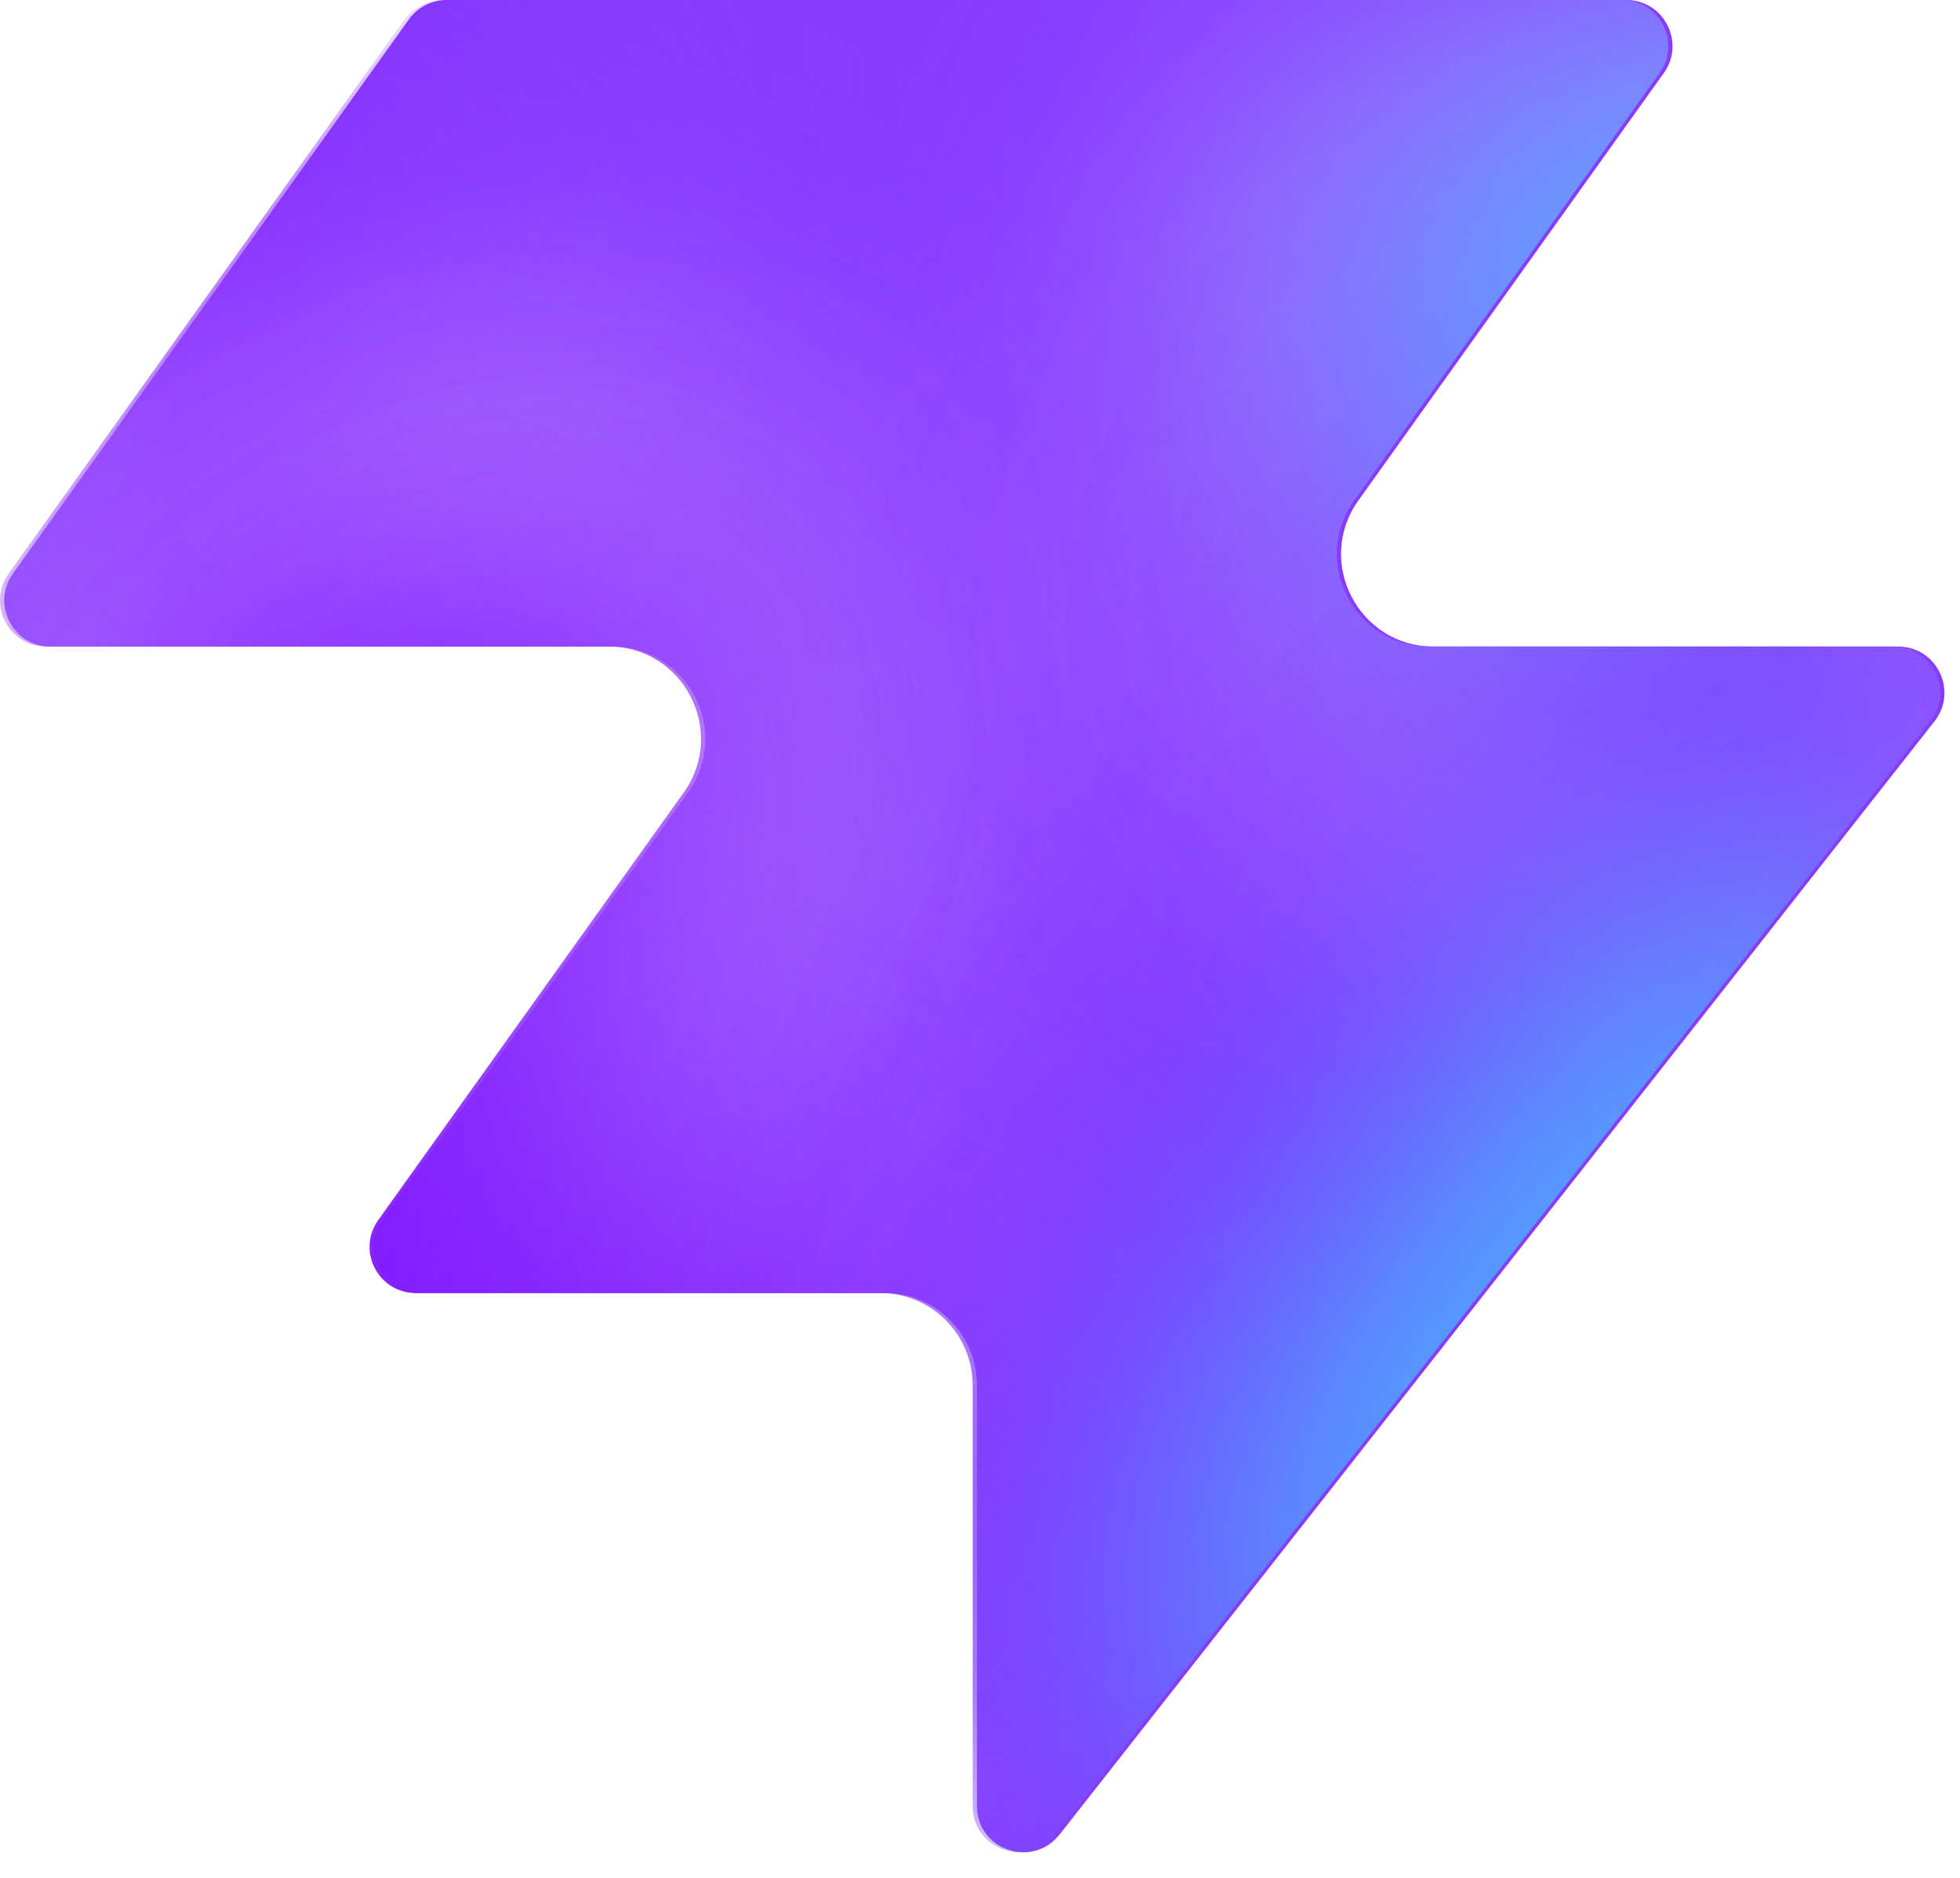
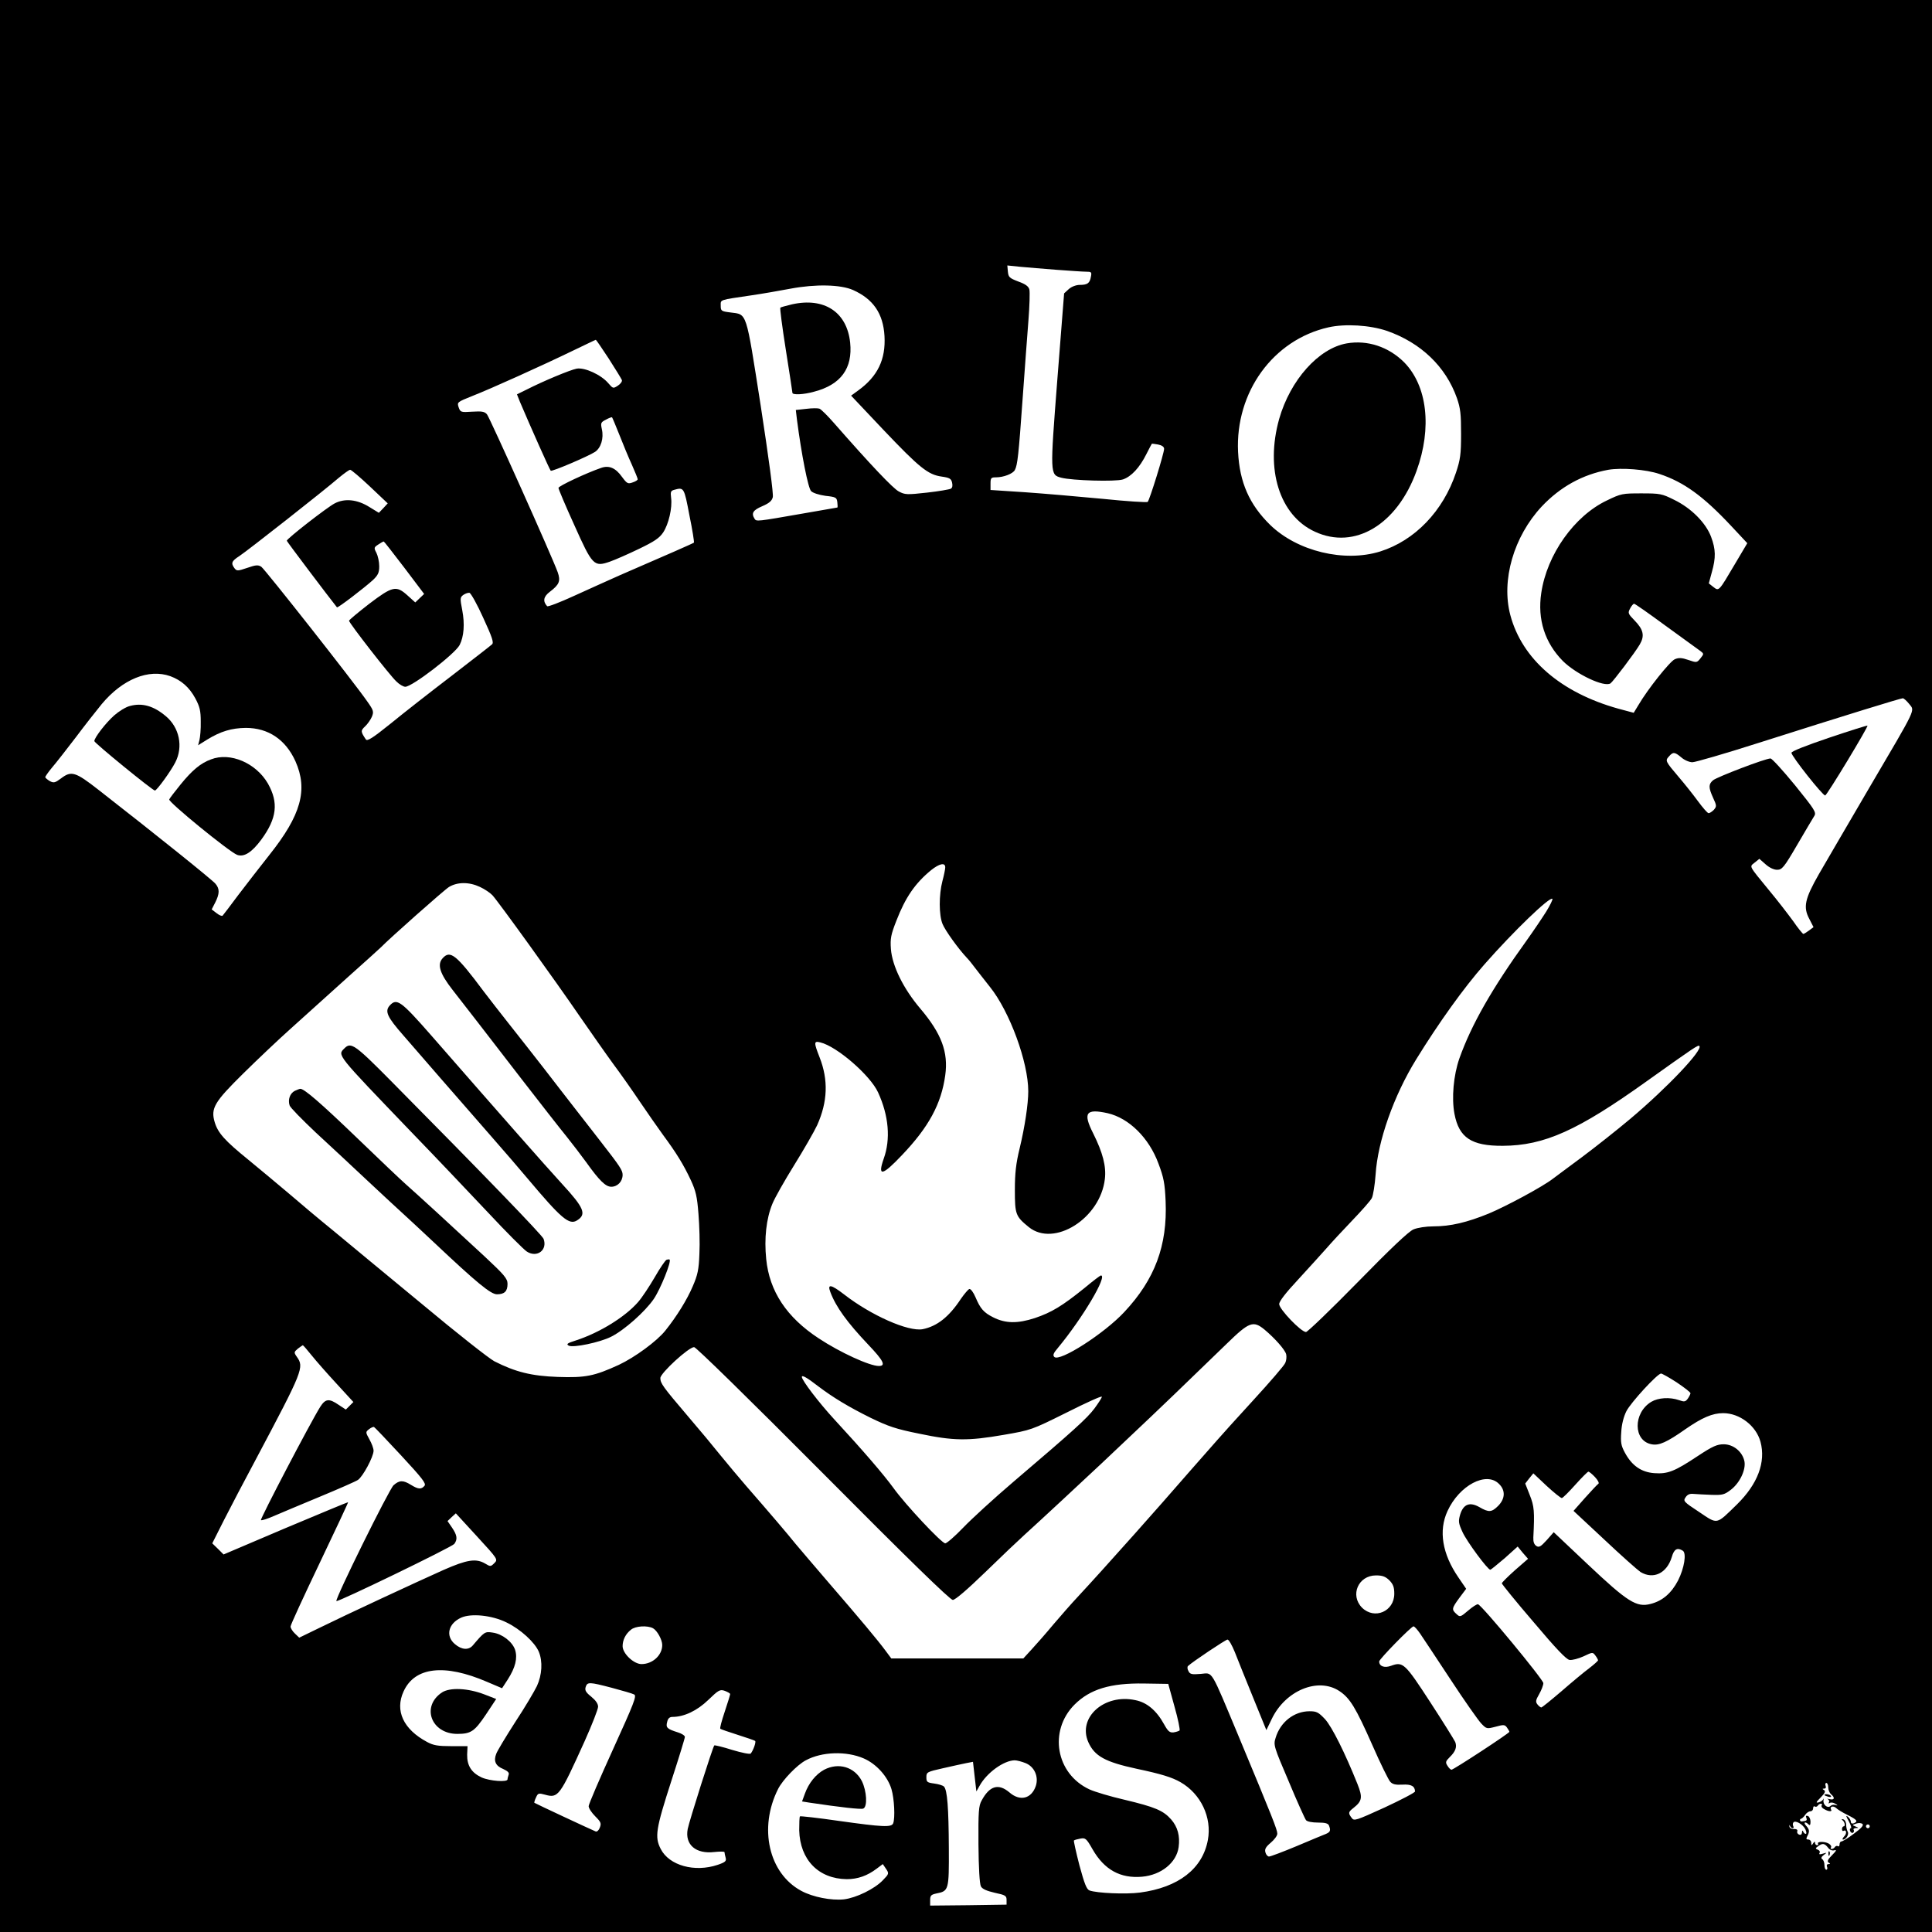
- <svg xmlns="http://www.w3.org/2000/svg" width="48" height="46" fill="none" viewBox="0 0 48 46">
-   <path fill="#863bff" d="M25.946 44.938c-.664.845-2.021.375-2.021-.698V33.937a2.26 2.26 0 0 0-2.262-2.262H10.287c-.92 0-1.456-1.04-.92-1.788l7.48-10.471c1.07-1.497 0-3.578-1.842-3.578H1.237c-.92 0-1.456-1.04-.92-1.788L10.013.474c.214-.297.556-.474.92-.474h28.894c.92 0 1.456 1.04.92 1.788l-7.48 10.471c-1.07 1.498 0 3.579 1.842 3.579h11.377c.943 0 1.473 1.088.89 1.83L25.947 44.94z" style="fill:#863bff;fill:color(display-p3 .525 .23 1);fill-opacity:1" />
-   <mask id="a" width="48" height="46" x="0" y="0" maskUnits="userSpaceOnUse" style="mask-type:alpha">
-     <path fill="#000" d="M25.842 44.938c-.664.844-2.021.375-2.021-.698V33.937a2.26 2.26 0 0 0-2.262-2.262H10.183c-.92 0-1.456-1.04-.92-1.788l7.48-10.471c1.07-1.498 0-3.579-1.842-3.579H1.133c-.92 0-1.456-1.04-.92-1.787L9.91.473c.214-.297.556-.474.92-.474h28.894c.92 0 1.456 1.04.92 1.788l-7.48 10.471c-1.07 1.498 0 3.578 1.842 3.578h11.377c.943 0 1.473 1.088.89 1.832L25.843 44.94z" style="fill:#000;fill-opacity:1" />
-   </mask>
-   <g mask="url(#a)">
-     <g filter="url(#b)">
-       <ellipse cx="5.508" cy="14.704" fill="#ede6ff" rx="5.508" ry="14.704" style="fill:#ede6ff;fill:color(display-p3 .927 .903 1);fill-opacity:1" transform="matrix(.00324 1 1 -.00324 -4.47 31.516)" />
-     </g>
-     <g filter="url(#c)">
-       <ellipse cx="10.399" cy="29.851" fill="#ede6ff" rx="10.399" ry="29.851" style="fill:#ede6ff;fill:color(display-p3 .927 .903 1);fill-opacity:1" transform="matrix(.00324 1 1 -.00324 -39.328 7.883)" />
-     </g>
-     <g filter="url(#d)">
-       <ellipse cx="5.508" cy="30.487" fill="#7e14ff" rx="5.508" ry="30.487" style="fill:#7e14ff;fill:color(display-p3 .492 .077 1);fill-opacity:1" transform="rotate(89.814 -25.913 -14.639)scale(1 -1)" />
-     </g>
-     <g filter="url(#e)">
-       <ellipse cx="5.508" cy="30.599" fill="#7e14ff" rx="5.508" ry="30.599" style="fill:#7e14ff;fill:color(display-p3 .492 .077 1);fill-opacity:1" transform="rotate(89.814 -32.644 -3.334)scale(1 -1)" />
-     </g>
-     <g filter="url(#f)">
-       <ellipse cx="5.508" cy="30.599" fill="#7e14ff" rx="5.508" ry="30.599" style="fill:#7e14ff;fill:color(display-p3 .492 .077 1);fill-opacity:1" transform="matrix(.00324 1 1 -.00324 -34.34 30.47)" />
-     </g>
-     <g filter="url(#g)">
-       <ellipse cx="14.072" cy="22.078" fill="#ede6ff" rx="14.072" ry="22.078" style="fill:#ede6ff;fill:color(display-p3 .927 .903 1);fill-opacity:1" transform="rotate(93.35 24.506 48.493)scale(-1 1)" />
-     </g>
-     <g filter="url(#h)">
-       <ellipse cx="3.47" cy="21.501" fill="#7e14ff" rx="3.47" ry="21.501" style="fill:#7e14ff;fill:color(display-p3 .492 .077 1);fill-opacity:1" transform="rotate(89.009 28.708 47.59)scale(-1 1)" />
-     </g>
-     <g filter="url(#i)">
-       <ellipse cx="3.47" cy="21.501" fill="#7e14ff" rx="3.47" ry="21.501" style="fill:#7e14ff;fill:color(display-p3 .492 .077 1);fill-opacity:1" transform="rotate(89.009 28.708 47.59)scale(-1 1)" />
-     </g>
-     <g filter="url(#j)">
-       <ellipse cx=".387" cy="8.972" fill="#7e14ff" rx="4.407" ry="29.108" style="fill:#7e14ff;fill:color(display-p3 .492 .077 1);fill-opacity:1" transform="rotate(39.51 .387 8.972)" />
-     </g>
-     <g filter="url(#k)">
-       <ellipse cx="47.523" cy="-6.092" fill="#7e14ff" rx="4.407" ry="29.108" style="fill:#7e14ff;fill:color(display-p3 .492 .077 1);fill-opacity:1" transform="rotate(37.892 47.523 -6.092)" />
-     </g>
-     <g filter="url(#l)">
-       <ellipse cx="41.412" cy="6.333" fill="#47bfff" rx="5.971" ry="9.665" style="fill:#47bfff;fill:color(display-p3 .28 .748 1);fill-opacity:1" transform="rotate(37.892 41.412 6.333)" />
-     </g>
-     <g filter="url(#m)">
-       <ellipse cx="-1.879" cy="38.332" fill="#7e14ff" rx="4.407" ry="29.108" style="fill:#7e14ff;fill:color(display-p3 .492 .077 1);fill-opacity:1" transform="rotate(37.892 -1.88 38.332)" />
-     </g>
-     <g filter="url(#n)">
-       <ellipse cx="-1.879" cy="38.332" fill="#7e14ff" rx="4.407" ry="29.108" style="fill:#7e14ff;fill:color(display-p3 .492 .077 1);fill-opacity:1" transform="rotate(37.892 -1.88 38.332)" />
-     </g>
-     <g filter="url(#o)">
-       <ellipse cx="35.651" cy="29.907" fill="#7e14ff" rx="4.407" ry="29.108" style="fill:#7e14ff;fill:color(display-p3 .492 .077 1);fill-opacity:1" transform="rotate(37.892 35.651 29.907)" />
-     </g>
-     <g filter="url(#p)">
-       <ellipse cx="38.418" cy="32.4" fill="#47bfff" rx="5.971" ry="15.297" style="fill:#47bfff;fill:color(display-p3 .28 .748 1);fill-opacity:1" transform="rotate(37.892 38.418 32.4)" />
-     </g>
+ <svg xmlns="http://www.w3.org/2000/svg" version="1.0" width="1024pt" height="1024pt" viewBox="0 0 1024 1024" preserveAspectRatio="xMidYMid meet">
+   <g transform="translate(0,1024) scale(0.1,-0.1)" fill="#000000" stroke="none">
+     <path d="M0 5120 l0 -5120 5120 0 5120 0 0 5120 0 5120 -5120 0 -5120 0 0 -5120z m5600 3690 c69 -5 139 -10 156 -10 29 0 31 -2 26 -27 -6 -34 -18 -43 -59 -43 -19 0 -43 -9 -58 -22 l-25 -23 -36 -458 c-39 -503 -39 -503 21 -519 57 -15 288 -22 327 -9 44 15 88 62 124 134 15 29 27 53 29 55 1 1 16 -1 33 -4 20 -4 32 -12 32 -23 0 -23 -77 -272 -87 -281 -4 -4 -111 3 -238 16 -126 12 -312 28 -412 35 l-183 12 0 34 c0 30 3 33 29 33 40 0 90 19 100 39 14 26 20 80 41 376 11 154 25 342 31 418 6 76 8 149 5 162 -4 17 -20 29 -59 43 -47 18 -52 23 -55 52 l-3 33 68 -7 c37 -3 124 -11 193 -16z m-1079 -107 c107 -48 160 -124 167 -244 7 -124 -36 -214 -140 -289 l-37 -27 172 -182 c191 -201 236 -237 308 -247 42 -6 50 -11 55 -31 4 -16 2 -28 -6 -33 -7 -4 -64 -14 -127 -21 -107 -12 -117 -11 -149 6 -31 16 -151 143 -343 362 -34 39 -69 74 -78 77 -8 3 -39 3 -70 -1 l-55 -6 6 -51 c24 -185 59 -363 75 -379 10 -10 41 -20 76 -25 56 -6 60 -9 63 -34 2 -16 2 -28 0 -28 -2 0 -82 -14 -178 -31 -252 -44 -251 -44 -261 -28 -18 29 -8 45 41 66 37 16 51 28 56 48 4 17 -21 204 -64 484 -80 510 -71 483 -161 495 -48 6 -51 8 -51 36 0 33 -11 29 165 55 55 8 147 24 205 35 133 25 265 22 331 -7z m2831 -217 c179 -63 311 -189 370 -356 19 -55 22 -85 22 -190 0 -108 -4 -136 -27 -205 -68 -204 -218 -360 -402 -418 -190 -59 -439 1 -583 141 -110 108 -162 225 -170 387 -15 317 186 594 479 660 89 20 220 12 311 -19z m-4126 -146 c36 -56 67 -107 70 -114 3 -7 -7 -21 -21 -30 -25 -16 -26 -16 -51 13 -37 44 -125 85 -168 77 -35 -7 -177 -66 -265 -111 l-51 -25 15 -38 c59 -139 159 -363 164 -367 8 -5 198 76 235 100 31 21 47 72 36 120 -7 33 -6 37 22 51 16 9 31 14 32 12 2 -2 19 -43 39 -93 19 -49 49 -121 66 -158 17 -38 31 -73 31 -77 0 -5 -12 -12 -27 -17 -25 -9 -30 -6 -56 29 -34 48 -69 63 -111 48 -76 -26 -226 -96 -226 -106 0 -6 37 -94 83 -195 97 -217 105 -225 189 -196 29 10 99 41 155 68 81 39 108 57 128 87 29 44 49 130 42 183 -4 32 -2 38 17 43 51 14 52 13 80 -135 16 -77 26 -142 24 -145 -4 -4 -146 -66 -393 -173 -60 -27 -170 -76 -244 -110 -74 -34 -137 -58 -141 -54 -24 26 -20 51 15 77 50 38 57 57 41 103 -29 81 -360 819 -375 837 -13 15 -27 17 -78 14 -60 -4 -63 -3 -72 23 -9 27 -8 28 72 60 95 37 370 161 537 242 63 30 116 56 118 56 1 1 32 -44 68 -99z m5569 -612 c130 -43 233 -118 380 -275 l86 -92 -67 -113 c-85 -144 -83 -142 -113 -119 l-24 19 16 59 c22 78 21 121 -4 188 -28 74 -105 152 -196 196 -64 32 -74 34 -173 34 -101 0 -108 -1 -184 -38 -172 -82 -317 -286 -347 -490 -21 -140 19 -264 115 -361 71 -70 219 -140 252 -118 14 10 130 163 155 206 27 46 20 79 -28 128 -34 35 -36 39 -23 63 7 14 17 25 21 25 5 0 79 -52 166 -116 87 -63 169 -123 182 -132 23 -17 23 -17 4 -41 -19 -24 -21 -24 -64 -9 -35 12 -51 13 -72 4 -26 -11 -144 -159 -193 -243 l-25 -41 -82 22 c-305 85 -510 263 -572 496 -49 185 18 416 166 575 99 105 217 170 353 195 71 12 200 2 271 -22z m-6834 -67 l94 -89 -23 -25 -24 -25 -49 30 c-65 41 -131 48 -185 20 -39 -20 -254 -187 -254 -198 0 -4 225 -302 266 -353 4 -5 146 104 191 145 27 26 33 39 33 73 0 23 -7 55 -15 71 -14 26 -13 29 10 44 13 9 26 16 29 16 2 0 51 -63 109 -139 l105 -139 -23 -22 -24 -23 -41 37 c-60 54 -79 50 -204 -45 -58 -45 -106 -85 -106 -89 0 -12 217 -291 251 -322 16 -16 37 -28 47 -28 37 0 263 174 288 221 23 45 28 112 14 185 -12 62 -12 68 6 81 10 7 25 12 32 11 8 -2 41 -61 73 -132 48 -104 57 -132 47 -141 -7 -7 -103 -81 -213 -166 -110 -84 -256 -198 -323 -253 -98 -79 -126 -96 -133 -85 -28 42 -28 46 -4 69 13 12 29 35 36 51 11 27 9 34 -25 82 -73 105 -542 700 -561 713 -17 11 -29 10 -75 -6 -50 -17 -55 -17 -67 -2 -20 27 -16 38 26 65 44 29 450 348 526 414 28 23 55 43 61 43 6 0 53 -40 105 -89z m-1058 -1005 c57 -21 100 -58 132 -117 24 -45 29 -66 29 -124 1 -38 -3 -82 -7 -98 l-7 -27 48 30 c72 44 129 61 205 62 119 0 211 -62 263 -177 67 -151 30 -285 -138 -496 -50 -63 -124 -159 -166 -214 -41 -55 -78 -104 -82 -108 -4 -4 -18 2 -32 13 l-26 20 19 37 c23 46 24 72 1 99 -15 19 -306 253 -619 497 -124 97 -145 103 -200 61 -31 -23 -38 -25 -59 -14 -13 8 -24 17 -24 21 0 4 16 27 36 51 20 23 76 95 125 159 48 64 110 143 138 177 110 132 249 189 364 148z m9216 -147 c30 -39 45 -8 -213 -447 -112 -191 -231 -396 -266 -456 -74 -130 -84 -174 -50 -237 l22 -43 -24 -18 c-13 -9 -26 -18 -30 -18 -3 0 -28 30 -54 68 -27 37 -84 111 -129 165 -109 133 -103 122 -75 145 l25 20 33 -29 c20 -18 44 -29 61 -29 26 0 36 11 107 133 42 72 83 141 90 152 12 19 3 33 -102 163 -64 78 -122 142 -130 142 -27 0 -286 -99 -305 -116 -24 -21 -24 -38 1 -93 19 -41 19 -45 4 -63 -10 -10 -22 -18 -28 -18 -6 0 -31 29 -56 63 -25 34 -70 91 -101 127 -73 86 -74 88 -53 111 22 25 30 24 66 -6 16 -14 42 -25 58 -25 15 0 171 45 346 101 478 152 758 238 769 238 6 0 21 -14 34 -30z m-5109 -866 c0 -10 -7 -43 -15 -73 -19 -72 -19 -181 1 -228 14 -34 82 -129 127 -177 11 -11 31 -36 45 -55 15 -19 50 -65 79 -101 105 -131 203 -399 203 -553 0 -67 -18 -188 -46 -304 -19 -78 -25 -130 -25 -219 0 -130 4 -140 74 -197 134 -108 379 46 403 255 8 67 -11 140 -62 242 -55 109 -39 132 76 107 114 -26 220 -131 270 -267 28 -74 34 -106 38 -199 10 -236 -57 -415 -219 -588 -106 -114 -343 -266 -371 -238 -9 9 -5 20 20 49 130 157 264 383 227 383 -3 0 -42 -29 -86 -66 -119 -96 -175 -130 -264 -160 -92 -30 -156 -29 -221 4 -50 25 -68 46 -93 105 -12 28 -26 47 -34 45 -6 -3 -26 -26 -44 -52 -63 -96 -127 -146 -203 -161 -76 -14 -273 73 -417 185 -69 53 -89 56 -72 12 29 -78 89 -161 201 -279 81 -85 95 -113 56 -113 -49 0 -206 72 -318 146 -171 112 -262 250 -279 421 -11 109 0 213 33 293 12 30 64 122 115 204 51 82 106 178 122 212 56 125 60 240 13 360 -31 79 -31 88 4 79 88 -21 265 -175 306 -265 57 -124 67 -248 30 -351 -34 -97 -8 -92 97 19 142 149 208 271 229 423 17 122 -20 221 -132 353 -90 106 -149 226 -156 316 -4 56 0 76 29 150 48 124 99 198 184 268 44 35 75 42 75 15z m-2466 -104 c24 -11 54 -31 66 -44 30 -32 330 -448 465 -645 59 -85 138 -198 176 -250 39 -52 102 -142 141 -200 39 -58 94 -136 122 -175 71 -96 109 -158 147 -239 27 -58 34 -88 41 -180 5 -61 8 -156 5 -211 -3 -84 -9 -112 -35 -172 -30 -71 -85 -160 -146 -236 -45 -56 -161 -141 -246 -181 -131 -60 -177 -69 -324 -64 -139 5 -224 26 -336 83 -27 14 -200 150 -383 303 -184 152 -395 326 -468 387 -74 60 -181 150 -239 200 -58 49 -155 130 -216 180 -122 99 -159 140 -176 197 -22 74 -2 107 151 258 75 74 189 182 254 240 64 58 196 177 294 265 98 87 180 162 183 165 39 41 334 303 360 319 45 27 107 27 164 0z m5651 -131 c-22 -35 -68 -103 -103 -152 -183 -254 -293 -446 -357 -626 -31 -89 -42 -209 -26 -294 24 -126 90 -170 256 -169 220 1 398 81 764 343 251 179 272 193 278 186 20 -20 -169 -220 -366 -386 -69 -58 -184 -149 -255 -202 -72 -53 -142 -106 -156 -116 -54 -42 -248 -146 -339 -184 -115 -47 -203 -68 -294 -68 -38 0 -84 -7 -105 -16 -25 -10 -122 -102 -296 -280 -142 -145 -266 -264 -274 -264 -26 0 -142 121 -142 148 0 15 34 59 103 133 56 61 122 134 147 162 25 29 86 95 136 147 50 52 98 106 105 120 7 14 16 70 20 125 11 176 96 417 215 610 121 196 252 379 363 505 152 173 345 359 359 346 3 -3 -12 -34 -33 -68z m-1493 -2215 c56 -47 109 -107 115 -131 3 -13 1 -34 -5 -46 -5 -13 -81 -101 -169 -197 -87 -95 -172 -189 -189 -209 -17 -19 -80 -91 -140 -159 -60 -68 -129 -147 -154 -176 -25 -28 -91 -103 -147 -166 -57 -63 -135 -150 -174 -194 -40 -44 -97 -107 -128 -140 -31 -33 -88 -98 -128 -145 -39 -47 -91 -106 -115 -132 l-44 -48 -350 0 -350 0 -32 43 c-40 54 -131 163 -302 361 -74 86 -152 178 -174 204 -39 49 -139 166 -261 306 -39 45 -99 117 -135 161 -35 44 -114 139 -175 210 -131 154 -145 173 -145 201 0 26 150 164 179 164 10 0 292 -276 684 -670 450 -453 673 -670 687 -670 13 0 77 55 173 148 83 81 177 170 207 197 83 75 313 289 410 380 47 44 121 114 165 156 113 106 315 300 497 477 119 116 140 124 200 75z m-5050 -137 c24 -30 83 -97 132 -150 l89 -97 -20 -20 -20 -20 -38 25 c-51 35 -70 33 -98 -11 -53 -85 -319 -594 -314 -600 4 -3 35 7 69 22 35 15 144 61 243 102 99 41 190 81 202 89 26 17 83 123 83 155 0 12 -10 39 -22 60 -21 38 -21 39 -2 54 10 8 22 13 26 12 3 -1 68 -69 143 -150 113 -122 135 -150 125 -162 -17 -20 -33 -19 -72 5 -42 26 -61 25 -92 -2 -24 -22 -312 -605 -303 -614 7 -7 612 286 625 303 18 25 15 46 -12 86 l-24 35 22 21 22 20 112 -122 c111 -121 112 -122 92 -142 -19 -19 -21 -19 -49 -2 -48 28 -95 21 -220 -34 -141 -63 -518 -238 -660 -308 l-105 -51 -23 22 c-13 12 -23 29 -23 37 0 9 70 160 154 336 84 176 152 321 151 323 -1 1 -150 -61 -331 -137 l-329 -140 -30 30 -30 29 62 123 c34 67 110 212 169 322 251 473 257 488 217 544 -16 23 -15 25 6 43 13 10 25 18 26 18 2 0 23 -24 47 -54z m7235 -143 c40 -27 73 -52 73 -58 -1 -5 -7 -18 -15 -29 -12 -16 -18 -17 -46 -7 -49 17 -110 13 -147 -9 -97 -59 -96 -207 2 -225 39 -8 81 11 179 80 88 61 143 85 200 85 88 0 175 -67 198 -152 29 -108 -15 -224 -125 -332 -112 -109 -100 -107 -200 -40 -82 54 -86 58 -72 78 10 15 22 20 42 18 16 -1 59 -4 95 -5 59 -2 69 1 103 27 47 36 80 105 72 150 -10 51 -58 91 -110 91 -35 0 -58 -10 -137 -62 -125 -83 -160 -96 -231 -91 -69 5 -119 40 -156 109 -20 37 -23 54 -19 109 2 41 13 82 27 110 23 46 165 200 184 200 5 0 43 -21 83 -47z m-4551 -20 c79 -60 162 -110 279 -168 93 -45 133 -59 258 -84 181 -38 257 -39 447 -6 144 25 146 25 333 118 103 52 187 90 187 84 0 -6 -18 -33 -39 -62 -40 -53 -106 -113 -431 -390 -102 -87 -221 -196 -265 -242 -44 -46 -87 -83 -95 -83 -20 1 -212 206 -275 294 -51 70 -158 195 -314 364 -81 88 -171 206 -171 224 0 12 28 -4 86 -49z m4118 -482 c15 -16 23 -32 18 -35 -5 -3 -37 -37 -71 -75 l-61 -69 163 -152 c89 -84 176 -161 192 -172 68 -41 140 -7 166 80 12 42 29 51 58 33 21 -13 8 -93 -25 -158 -35 -67 -82 -108 -145 -124 -75 -20 -122 10 -334 210 l-180 170 -37 -42 c-32 -35 -41 -40 -55 -31 -12 8 -17 22 -16 45 7 138 5 165 -19 225 l-24 61 21 27 22 27 70 -66 c39 -36 75 -65 81 -65 5 0 37 32 71 70 35 39 66 70 70 70 4 0 20 -13 35 -29z m-509 -36 c35 -34 33 -78 -4 -116 -35 -35 -50 -36 -100 -7 -51 29 -85 16 -102 -40 -10 -36 -9 -45 13 -93 23 -50 133 -199 147 -199 3 0 37 28 76 61 l69 62 27 -33 28 -32 -70 -61 c-38 -34 -69 -65 -69 -69 0 -4 75 -97 168 -205 118 -140 174 -199 191 -201 14 -2 47 7 74 19 48 23 49 23 63 4 8 -10 14 -22 14 -25 0 -3 -21 -22 -47 -42 -27 -20 -93 -75 -147 -122 -55 -47 -103 -86 -107 -86 -3 0 -13 7 -20 16 -11 14 -10 22 9 55 12 21 22 47 22 58 0 19 -324 411 -346 418 -5 2 -29 -13 -52 -33 -41 -35 -44 -36 -62 -19 -27 24 -26 30 15 86 l36 48 -41 60 c-86 125 -106 248 -58 352 63 137 206 212 273 144z m-581 -511 c20 -21 26 -36 26 -71 0 -94 -105 -139 -171 -74 -65 66 -20 171 74 171 35 0 50 -6 71 -26z m-4680 -223 c75 -36 151 -106 172 -156 21 -51 17 -122 -10 -181 -13 -27 -64 -114 -115 -191 -50 -78 -96 -154 -101 -169 -15 -38 -3 -64 37 -80 24 -11 33 -20 29 -30 -3 -9 -6 -20 -6 -25 0 -16 -94 -9 -137 10 -54 25 -78 63 -77 121 l2 45 -87 0 c-69 0 -94 4 -127 22 -126 67 -172 166 -125 268 59 130 217 148 442 51 l80 -34 30 46 c41 64 53 114 39 158 -15 43 -68 84 -119 91 -41 6 -43 5 -105 -68 -22 -26 -59 -24 -95 7 -51 43 -35 109 33 140 53 24 163 13 240 -25z m777 -31 c22 -12 49 -61 49 -89 0 -54 -51 -101 -110 -101 -41 0 -100 56 -100 95 0 33 16 65 44 87 23 20 87 24 117 8z m4065 -27 c14 -21 87 -130 161 -243 74 -113 148 -218 164 -235 28 -29 29 -29 76 -17 43 12 49 11 60 -4 7 -10 13 -20 13 -23 -1 -8 -296 -201 -307 -201 -4 0 -14 9 -21 21 -12 18 -10 24 12 46 31 30 39 54 29 80 -5 11 -64 106 -133 212 -134 206 -144 215 -207 192 -35 -13 -63 -3 -63 23 0 12 170 186 182 186 5 0 20 -17 34 -37z m-981 -100 c15 -38 58 -146 97 -241 l70 -172 28 58 c72 152 246 224 359 149 56 -37 87 -88 175 -287 42 -96 85 -183 94 -193 12 -14 28 -18 65 -16 47 3 66 -8 67 -36 0 -6 -73 -44 -161 -85 -154 -70 -162 -73 -175 -55 -19 25 -18 31 9 52 47 37 50 56 22 127 -67 167 -135 303 -172 344 -35 37 -45 42 -82 42 -82 0 -155 -57 -180 -141 -12 -38 -10 -45 70 -232 44 -106 86 -198 91 -204 6 -8 33 -13 63 -13 39 0 54 -4 59 -16 10 -26 7 -34 -16 -44 -13 -5 -83 -34 -156 -65 -72 -30 -138 -55 -146 -55 -7 0 -16 10 -19 22 -5 17 2 29 28 51 19 16 35 37 35 48 0 21 -25 84 -202 509 -156 373 -138 343 -204 338 -47 -4 -57 -2 -65 15 -6 10 -7 23 -2 27 23 22 200 140 209 140 7 0 24 -30 39 -67z m-3301 -189 c56 -15 108 -30 117 -35 15 -7 -1 -47 -112 -291 -71 -156 -129 -291 -129 -301 0 -11 16 -35 35 -54 30 -30 33 -37 24 -60 -5 -14 -15 -23 -22 -20 -31 13 -322 149 -325 152 -1 1 2 14 9 28 10 23 14 24 47 15 71 -20 78 -10 211 284 39 87 71 169 71 182 0 16 -13 34 -36 53 -29 23 -35 34 -30 51 9 28 18 28 140 -4z m2981 -99 c19 -66 30 -123 27 -127 -4 -3 -18 -8 -32 -10 -20 -2 -29 5 -49 41 -41 75 -92 118 -154 130 -164 35 -306 -92 -249 -222 33 -75 90 -106 257 -142 128 -27 187 -45 232 -71 108 -62 167 -187 145 -306 -28 -153 -156 -252 -360 -279 -76 -10 -228 -3 -267 11 -16 6 -27 35 -54 134 -18 70 -31 129 -29 131 3 3 18 7 34 10 27 5 32 1 65 -57 62 -108 147 -155 262 -145 102 9 183 75 194 157 8 59 -5 107 -40 147 -42 47 -84 65 -247 104 -74 17 -158 42 -186 55 -178 83 -217 310 -79 449 82 82 190 115 369 112 l128 -2 33 -120z m-2355 66 c0 -4 -13 -46 -29 -94 -16 -48 -27 -88 -23 -90 4 -3 45 -17 92 -32 47 -15 88 -29 92 -32 7 -4 -9 -50 -23 -67 -4 -5 -48 4 -98 19 -50 16 -93 26 -95 24 -8 -7 -134 -405 -141 -443 -16 -83 43 -134 142 -122 29 3 53 3 53 -1 0 -5 3 -18 6 -29 5 -18 -1 -24 -42 -38 -122 -41 -257 -4 -302 84 -33 64 -26 106 57 363 39 120 71 224 71 231 0 7 -17 18 -37 24 -57 18 -65 25 -57 55 4 19 13 27 28 27 62 0 131 33 190 90 55 53 62 57 88 48 15 -6 28 -13 28 -17z m708 -341 c67 -29 127 -96 147 -163 15 -51 20 -152 9 -181 -9 -22 -54 -20 -289 13 -110 16 -202 26 -205 24 -3 -3 -4 -36 -4 -74 4 -156 102 -257 252 -259 58 0 109 18 159 56 l32 24 17 -25 c17 -25 16 -27 -17 -61 -44 -46 -141 -93 -206 -101 -67 -7 -165 12 -226 45 -173 93 -227 334 -123 540 24 48 101 128 147 152 85 46 215 50 307 10z m858 -25 c47 -19 70 -72 54 -121 -23 -68 -84 -83 -140 -34 -58 49 -105 35 -147 -43 -16 -28 -18 -58 -17 -233 1 -123 6 -209 13 -222 7 -14 30 -24 73 -34 57 -12 63 -16 63 -38 l0 -25 -202 -3 -203 -2 0 29 c0 24 5 29 32 35 67 13 68 17 67 240 -1 214 -8 309 -26 327 -6 6 -29 13 -52 16 -37 5 -41 8 -41 33 0 27 3 29 88 48 48 11 103 23 123 27 l36 7 9 -79 9 -78 17 30 c38 69 128 134 186 135 12 0 38 -7 58 -15z m4254 -129 c0 -13 7 -29 15 -36 22 -18 18 -32 -7 -26 -13 3 -17 3 -10 0 6 -3 9 -11 6 -16 -4 -7 -2 -8 4 -4 7 4 20 2 29 -4 15 -9 15 -11 2 -7 -9 3 -21 1 -27 -5 -15 -15 -41 7 -37 30 1 9 0 12 -2 6 -2 -7 -13 -14 -24 -17 -16 -4 -14 1 11 26 22 22 27 33 18 39 -10 6 -10 8 1 8 7 0 11 6 7 15 -3 8 -1 15 4 15 6 0 10 -11 10 -24z m-35 -95 c-3 -6 3 -15 14 -20 24 -14 44 -14 36 -2 -9 16 12 22 27 8 7 -7 34 -24 61 -37 50 -25 57 -34 32 -44 -9 -3 -15 0 -15 8 0 7 -7 20 -16 27 -12 9 -10 3 5 -24 11 -20 16 -37 11 -37 -5 0 -7 -7 -4 -15 4 -8 10 -12 15 -9 5 3 7 10 4 15 -4 5 2 9 12 10 16 0 16 1 -2 8 -19 8 -19 8 4 16 13 4 27 3 33 -3 7 -7 -9 -24 -46 -51 -30 -23 -60 -41 -66 -41 -5 0 -10 -7 -10 -16 0 -8 -4 -13 -9 -9 -5 3 -12 1 -16 -5 -3 -5 -11 -10 -16 -10 -6 0 -8 4 -4 9 3 6 -3 14 -13 20 -22 12 -63 11 -56 -1 3 -4 0 -8 -5 -8 -6 0 -11 6 -11 13 0 8 -4 7 -10 -3 -8 -13 -10 -12 -10 3 0 9 -7 17 -15 17 -12 0 -13 4 -6 18 13 24 12 35 -6 55 -17 18 -5 25 13 7 7 -7 10 -2 10 15 0 13 -6 27 -14 30 -10 3 -12 0 -8 -10 5 -14 2 -16 -24 -19 -11 -1 -14 13 -2 15 4 1 13 10 20 20 7 11 20 19 28 19 8 0 14 7 14 16 0 8 4 13 9 9 5 -3 12 -1 16 5 3 5 11 10 16 10 6 0 8 -4 4 -9z m-86 -127 c6 -13 7 -24 2 -24 -5 0 -12 6 -14 13 -3 7 -6 5 -6 -5 -1 -11 -6 -15 -15 -12 -8 3 -13 11 -10 18 3 8 -4 12 -18 12 -13 -1 -23 5 -24 14 0 8 1 10 3 3 3 -7 9 -13 14 -13 6 0 7 5 4 10 -3 6 -4 14 0 20 9 15 51 -9 64 -36z m341 16 c0 -5 -4 -10 -10 -10 -5 0 -10 5 -10 10 0 6 5 10 10 10 6 0 10 -4 10 -10z m-221 -113 c8 -11 21 -17 33 -14 14 4 12 -2 -12 -26 -22 -22 -27 -33 -18 -39 10 -6 10 -8 -1 -8 -7 0 -11 -6 -7 -15 3 -8 1 -15 -4 -15 -6 0 -10 11 -10 24 0 14 -5 28 -12 32 -7 5 -5 12 8 22 18 13 18 14 -5 7 -16 -5 -21 -4 -17 4 4 6 0 14 -9 17 -14 6 -14 8 2 19 23 17 34 15 52 -8z" />
+     <path d="M4198 8627 c-32 -8 -60 -15 -62 -18 -3 -3 10 -103 29 -223 19 -121 35 -223 35 -228 0 -12 58 -10 115 6 142 37 205 124 191 260 -17 162 -137 241 -308 203z" />
+     <path d="M7138 8420 c-149 -26 -299 -194 -358 -400 -75 -267 2 -512 189 -598 211 -98 436 37 539 322 83 229 57 452 -67 577 -82 81 -193 118 -303 99z" />
+     <path d="M688 6498 c-21 -5 -58 -28 -83 -50 -45 -40 -105 -118 -105 -136 0 -10 309 -262 321 -262 10 0 84 102 108 149 43 83 22 185 -50 245 -65 55 -126 72 -191 54z" />
+     <path d="M1118 6215 c-55 -20 -100 -58 -161 -133 -30 -37 -57 -72 -60 -79 -8 -12 318 -278 360 -294 36 -13 77 12 128 81 83 113 92 196 35 297 -63 109 -200 168 -302 128z" />
+     <path d="M9695 6330 c-124 -42 -200 -72 -200 -80 0 -18 168 -230 179 -226 10 2 230 366 224 370 -1 2 -93 -27 -203 -64z" />
+     <path d="M2346 5161 c-30 -33 -15 -81 53 -168 82 -105 154 -198 366 -473 99 -128 206 -265 238 -304 31 -39 78 -100 104 -136 70 -98 103 -130 133 -130 33 0 60 28 60 63 0 24 -13 44 -119 180 -25 33 -82 105 -126 162 -44 57 -123 158 -175 226 -52 67 -133 170 -179 228 -46 58 -108 138 -137 176 -146 196 -178 221 -218 176z" />
+     <path d="M2066 4911 c-28 -31 -14 -61 72 -159 42 -49 131 -151 197 -227 66 -76 183 -210 260 -298 77 -88 167 -192 200 -232 181 -215 222 -250 264 -223 51 32 37 66 -80 193 -95 104 -304 341 -696 790 -158 180 -180 196 -217 156z" />
+     <path d="M1826 4684 c-38 -38 -48 -25 354 -444 125 -129 307 -321 406 -426 98 -105 192 -199 207 -208 54 -34 110 9 88 68 -9 21 -314 337 -811 839 -189 191 -210 205 -244 171z" />
+     <path d="M1562 4458 c-25 -13 -37 -46 -27 -77 3 -11 66 -75 138 -143 73 -67 197 -183 277 -258 80 -75 172 -160 205 -190 33 -30 98 -91 145 -135 227 -214 301 -275 334 -275 40 0 56 16 56 55 0 28 -16 47 -122 146 -156 145 -360 332 -418 383 -25 22 -141 132 -258 245 -189 182 -282 263 -301 260 -3 0 -16 -5 -29 -11z" />
+     <path d="M3533 3563 c-7 -3 -35 -44 -63 -93 -28 -48 -67 -107 -87 -130 -68 -79 -205 -164 -332 -205 -44 -14 -51 -19 -37 -27 23 -13 166 17 225 47 70 35 180 133 226 200 36 53 95 200 84 209 -2 2 -10 1 -16 -1z" />
+     <path d="M2343 1270 c-112 -74 -58 -220 81 -220 72 0 91 13 151 102 l55 83 -62 24 c-88 34 -183 38 -225 11z" />
+     <path d="M4368 860 c-44 -24 -82 -71 -102 -127 l-15 -41 37 -6 c167 -25 274 -37 287 -32 24 9 19 93 -7 146 -39 75 -123 100 -200 60z" />
+     <path d="M9670 726 c0 -2 9 -6 20 -9 11 -3 18 -1 14 4 -5 9 -34 13 -34 5z" />
+     <path d="M9765 593 c13 -10 17 -33 7 -33 -5 0 -9 -7 -9 -15 0 -8 4 -12 8 -9 16 9 19 -15 3 -30 -8 -9 -11 -16 -6 -16 17 0 34 29 25 42 -4 7 -8 24 -8 37 0 13 -7 26 -15 28 -9 3 -11 1 -5 -4z" />
+     <path d="M9691 414 c0 -11 3 -14 6 -6 3 7 2 16 -1 19 -3 4 -6 -2 -5 -13z" />
  </g>
-   <defs>
-     <filter id="b" width="60.045" height="41.654" x="-19.77" y="16.149" color-interpolation-filters="sRGB" filterUnits="userSpaceOnUse">
-       <feFlood flood-opacity="0" result="BackgroundImageFix" />
-       <feBlend in="SourceGraphic" in2="BackgroundImageFix" result="shape" />
-       <feGaussianBlur result="effect1_foregroundBlur_2002_17158" stdDeviation="7.659" />
-     </filter>
-     <filter id="c" width="90.34" height="51.437" x="-54.613" y="-7.533" color-interpolation-filters="sRGB" filterUnits="userSpaceOnUse">
-       <feFlood flood-opacity="0" result="BackgroundImageFix" />
-       <feBlend in="SourceGraphic" in2="BackgroundImageFix" result="shape" />
-       <feGaussianBlur result="effect1_foregroundBlur_2002_17158" stdDeviation="7.659" />
-     </filter>
-     <filter id="d" width="79.355" height="29.4" x="-49.64" y="2.03" color-interpolation-filters="sRGB" filterUnits="userSpaceOnUse">
-       <feFlood flood-opacity="0" result="BackgroundImageFix" />
-       <feBlend in="SourceGraphic" in2="BackgroundImageFix" result="shape" />
-       <feGaussianBlur result="effect1_foregroundBlur_2002_17158" stdDeviation="4.596" />
-     </filter>
-     <filter id="e" width="79.579" height="29.4" x="-45.045" y="20.029" color-interpolation-filters="sRGB" filterUnits="userSpaceOnUse">
-       <feFlood flood-opacity="0" result="BackgroundImageFix" />
-       <feBlend in="SourceGraphic" in2="BackgroundImageFix" result="shape" />
-       <feGaussianBlur result="effect1_foregroundBlur_2002_17158" stdDeviation="4.596" />
-     </filter>
-     <filter id="f" width="79.579" height="29.4" x="-43.513" y="21.178" color-interpolation-filters="sRGB" filterUnits="userSpaceOnUse">
-       <feFlood flood-opacity="0" result="BackgroundImageFix" />
-       <feBlend in="SourceGraphic" in2="BackgroundImageFix" result="shape" />
-       <feGaussianBlur result="effect1_foregroundBlur_2002_17158" stdDeviation="4.596" />
-     </filter>
-     <filter id="g" width="74.749" height="58.852" x="15.756" y="-17.901" color-interpolation-filters="sRGB" filterUnits="userSpaceOnUse">
-       <feFlood flood-opacity="0" result="BackgroundImageFix" />
-       <feBlend in="SourceGraphic" in2="BackgroundImageFix" result="shape" />
-       <feGaussianBlur result="effect1_foregroundBlur_2002_17158" stdDeviation="7.659" />
-     </filter>
-     <filter id="h" width="61.377" height="25.362" x="23.548" y="2.284" color-interpolation-filters="sRGB" filterUnits="userSpaceOnUse">
-       <feFlood flood-opacity="0" result="BackgroundImageFix" />
-       <feBlend in="SourceGraphic" in2="BackgroundImageFix" result="shape" />
-       <feGaussianBlur result="effect1_foregroundBlur_2002_17158" stdDeviation="4.596" />
-     </filter>
-     <filter id="i" width="61.377" height="25.362" x="23.548" y="2.284" color-interpolation-filters="sRGB" filterUnits="userSpaceOnUse">
-       <feFlood flood-opacity="0" result="BackgroundImageFix" />
-       <feBlend in="SourceGraphic" in2="BackgroundImageFix" result="shape" />
-       <feGaussianBlur result="effect1_foregroundBlur_2002_17158" stdDeviation="4.596" />
-     </filter>
-     <filter id="j" width="56.045" height="63.649" x="-27.636" y="-22.853" color-interpolation-filters="sRGB" filterUnits="userSpaceOnUse">
-       <feFlood flood-opacity="0" result="BackgroundImageFix" />
-       <feBlend in="SourceGraphic" in2="BackgroundImageFix" result="shape" />
-       <feGaussianBlur result="effect1_foregroundBlur_2002_17158" stdDeviation="4.596" />
-     </filter>
-     <filter id="k" width="54.814" height="64.646" x="20.116" y="-38.415" color-interpolation-filters="sRGB" filterUnits="userSpaceOnUse">
-       <feFlood flood-opacity="0" result="BackgroundImageFix" />
-       <feBlend in="SourceGraphic" in2="BackgroundImageFix" result="shape" />
-       <feGaussianBlur result="effect1_foregroundBlur_2002_17158" stdDeviation="4.596" />
-     </filter>
-     <filter id="l" width="33.541" height="35.313" x="24.641" y="-11.323" color-interpolation-filters="sRGB" filterUnits="userSpaceOnUse">
-       <feFlood flood-opacity="0" result="BackgroundImageFix" />
-       <feBlend in="SourceGraphic" in2="BackgroundImageFix" result="shape" />
-       <feGaussianBlur result="effect1_foregroundBlur_2002_17158" stdDeviation="4.596" />
-     </filter>
-     <filter id="m" width="54.814" height="64.646" x="-29.286" y="6.009" color-interpolation-filters="sRGB" filterUnits="userSpaceOnUse">
-       <feFlood flood-opacity="0" result="BackgroundImageFix" />
-       <feBlend in="SourceGraphic" in2="BackgroundImageFix" result="shape" />
-       <feGaussianBlur result="effect1_foregroundBlur_2002_17158" stdDeviation="4.596" />
-     </filter>
-     <filter id="n" width="54.814" height="64.646" x="-29.286" y="6.009" color-interpolation-filters="sRGB" filterUnits="userSpaceOnUse">
-       <feFlood flood-opacity="0" result="BackgroundImageFix" />
-       <feBlend in="SourceGraphic" in2="BackgroundImageFix" result="shape" />
-       <feGaussianBlur result="effect1_foregroundBlur_2002_17158" stdDeviation="4.596" />
-     </filter>
-     <filter id="o" width="54.814" height="64.646" x="8.244" y="-2.416" color-interpolation-filters="sRGB" filterUnits="userSpaceOnUse">
-       <feFlood flood-opacity="0" result="BackgroundImageFix" />
-       <feBlend in="SourceGraphic" in2="BackgroundImageFix" result="shape" />
-       <feGaussianBlur result="effect1_foregroundBlur_2002_17158" stdDeviation="4.596" />
-     </filter>
-     <filter id="p" width="39.409" height="43.623" x="18.713" y="10.588" color-interpolation-filters="sRGB" filterUnits="userSpaceOnUse">
-       <feFlood flood-opacity="0" result="BackgroundImageFix" />
-       <feBlend in="SourceGraphic" in2="BackgroundImageFix" result="shape" />
-       <feGaussianBlur result="effect1_foregroundBlur_2002_17158" stdDeviation="4.596" />
-     </filter>
-   </defs>
</svg>
